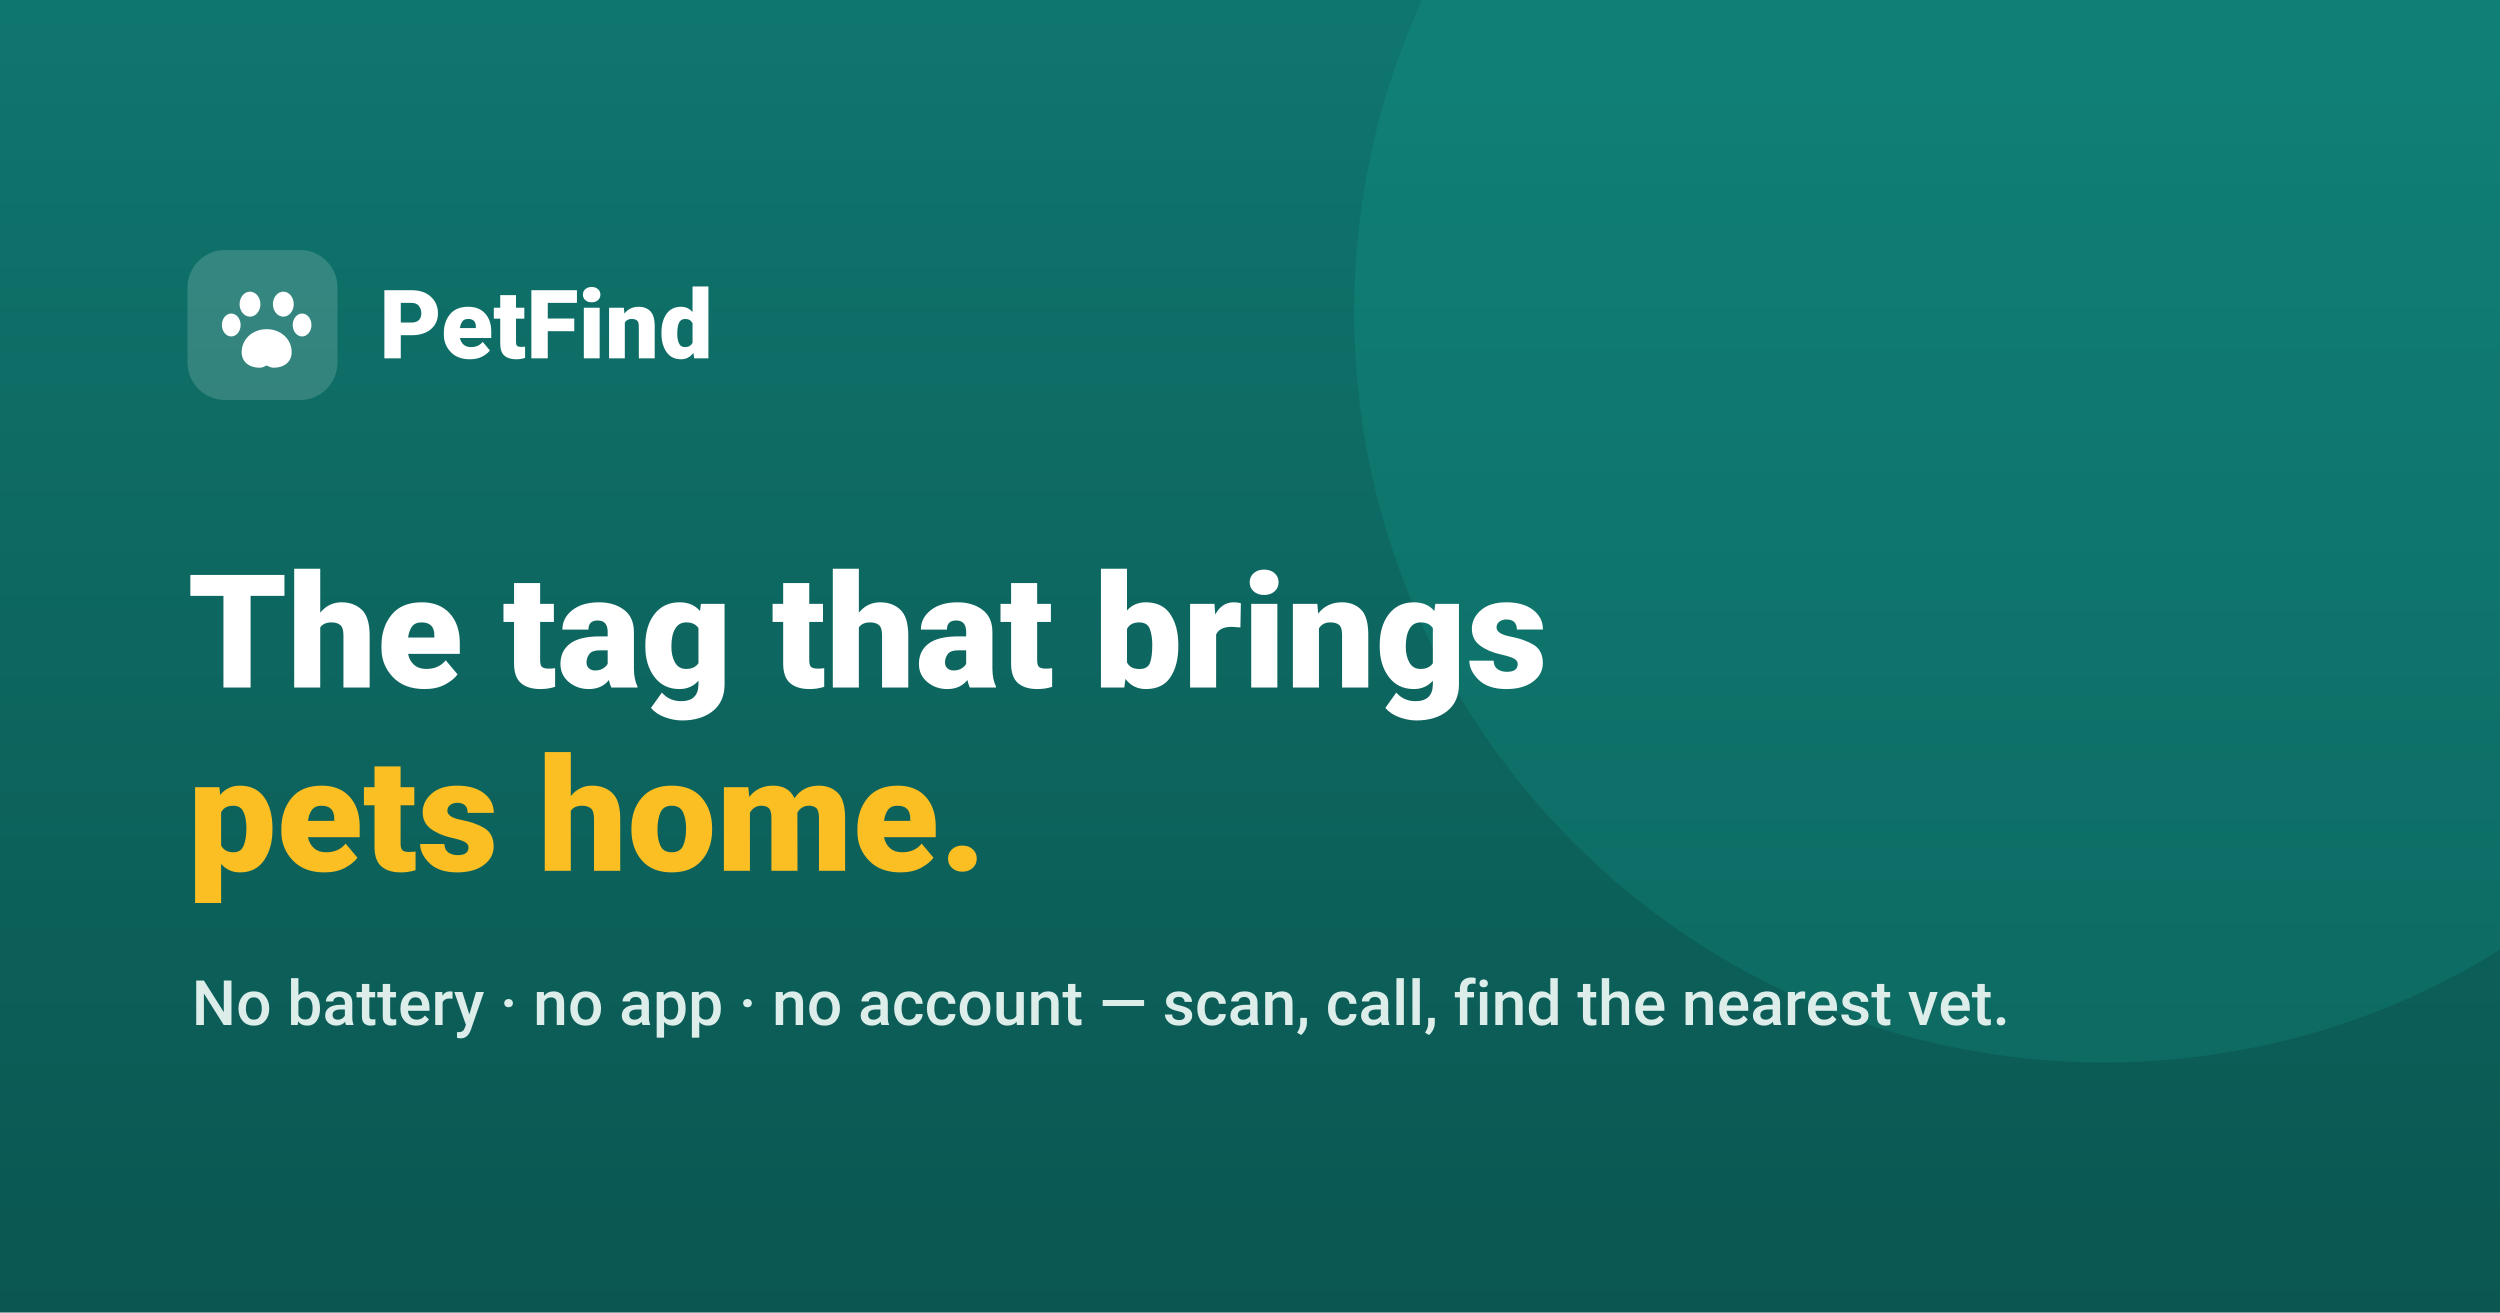
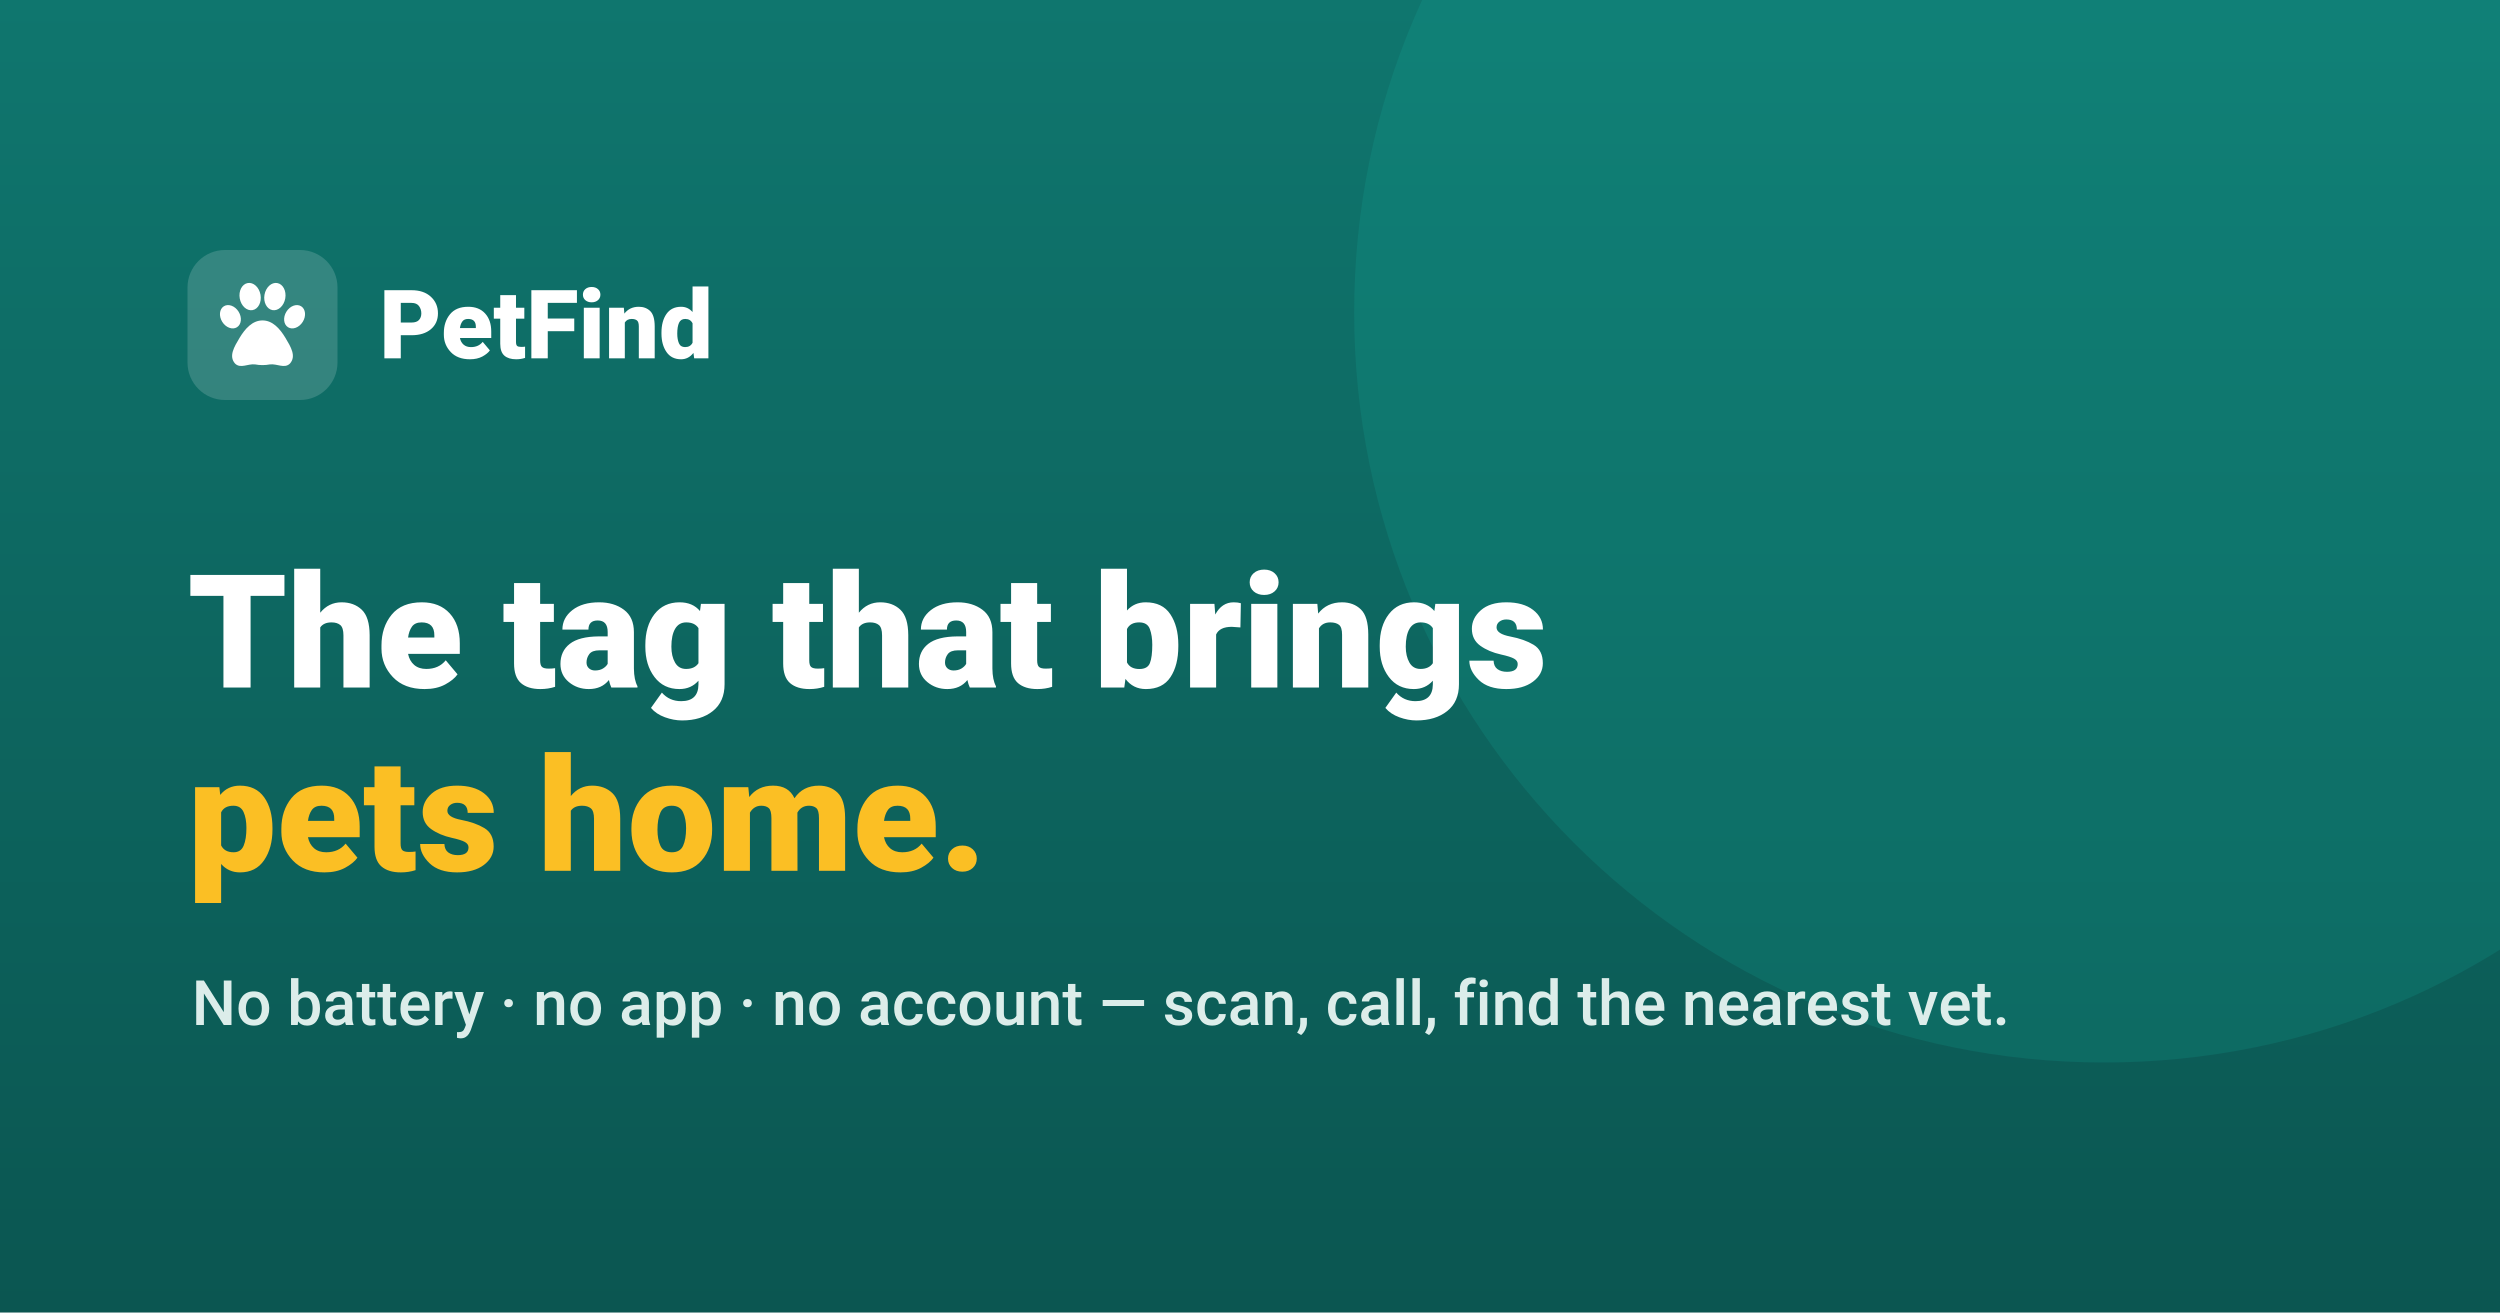
<svg xmlns="http://www.w3.org/2000/svg" viewBox="0 0 1200 630" role="img" aria-label="PetFind — the tag that brings pets home">
  <defs>
    <linearGradient id="bg" x1="0" y1="0" x2="0" y2="1">
      <stop offset="0" stop-color="#0F766E" />
      <stop offset="1" stop-color="#0B5651" />
    </linearGradient>
  </defs>
  <rect width="1200" height="630" fill="url(#bg)" />
  <circle cx="1010" cy="150" r="360" fill="#14B8A6" opacity="0.16" />
  <g transform="translate(90,120)" fill="#ffffff">
    <rect width="72" height="72" rx="18" fill="#ffffff" opacity="0.16" />
-     <g transform="translate(16,14)">
-       <ellipse cx="14" cy="12" rx="5" ry="6" />
-       <ellipse cx="30" cy="12" rx="5" ry="6" />
-       <ellipse cx="5" cy="22" rx="4.5" ry="5.5" />
-       <ellipse cx="39" cy="22" rx="4.5" ry="5.5" />
-       <path d="M22 24c-7 0-12 5-12 11 0 5 4 7.5 8.5 7.5 2.2 0 2.8-1 3.5-1s1.3 1 3.5 1c4.5 0 8.5-2.5 8.5-7.5 0-6-5-11-12-11z" />
+     <g transform="translate(14,14) scale(0.44)">
+       <ellipse cx="15" cy="41" rx="10.5" ry="13.5" transform="rotate(-32 15 41)" />
+       <ellipse cx="36.5" cy="19" rx="11.5" ry="15" transform="rotate(-10 36.5 19)" />
+       <ellipse cx="63.5" cy="19" rx="11.5" ry="15" transform="rotate(10 63.5 19)" />
+       <ellipse cx="85" cy="41" rx="10.5" ry="13.5" transform="rotate(32 85 41)" />
+       <path d="M50 45C61 45 69 54 75 64C81 74 87 84 80 92C74 98 66 92 58 93C53 94 47 94 42 93C34 92 26 98 20 92C13 84 19 74 25 64C31 54 39 45 50 45Z" />
    </g>
  </g>
  <text x="182" y="172" font-family="-apple-system, Segoe UI, Roboto, Arial, sans-serif" font-size="46" font-weight="800" fill="#ffffff">PetFind</text>
  <text x="90" y="330" font-family="-apple-system, Segoe UI, Roboto, Arial, sans-serif" font-size="76" font-weight="800" fill="#ffffff">The tag that brings</text>
  <text x="90" y="418" font-family="-apple-system, Segoe UI, Roboto, Arial, sans-serif" font-size="76" font-weight="800" fill="#FBBF24">pets home.</text>
  <text x="92" y="492" font-family="-apple-system, Segoe UI, Roboto, Arial, sans-serif" font-size="30" font-weight="500" fill="#DCEDEA">No battery · no app · no account — scan, call, find the nearest vet.</text>
</svg>
